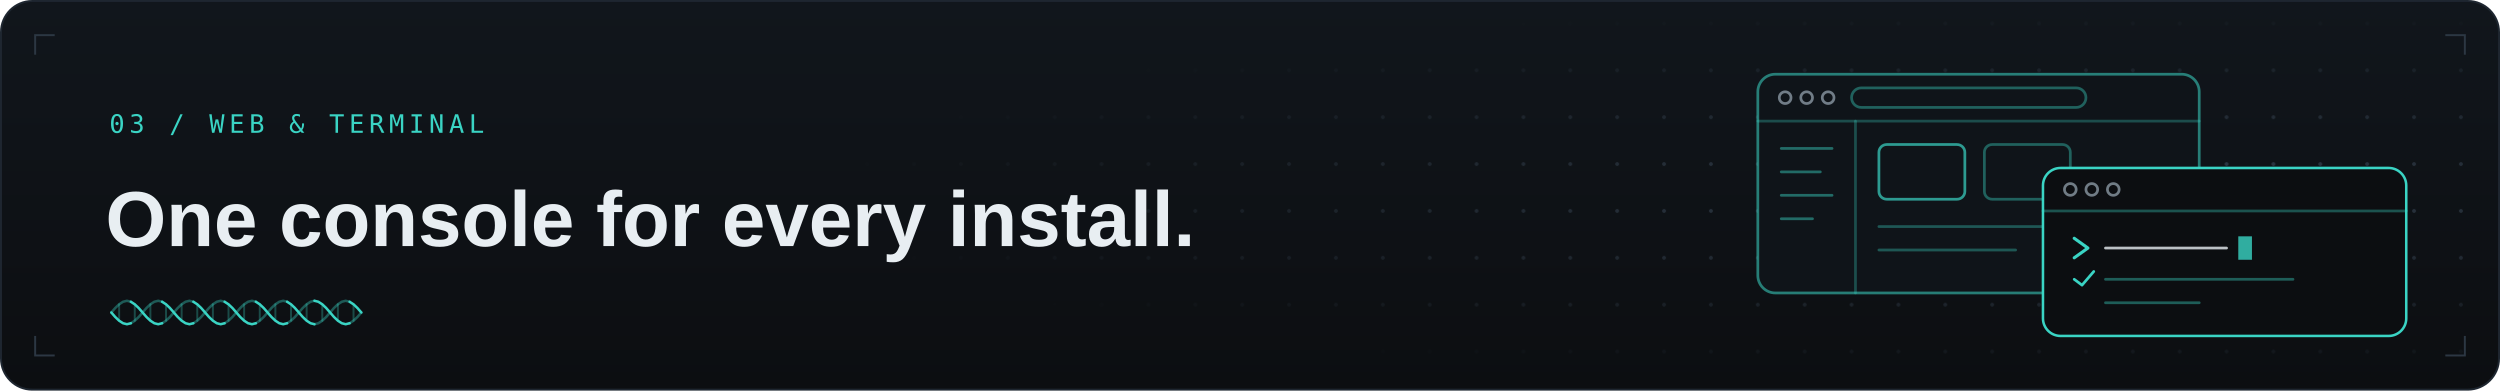
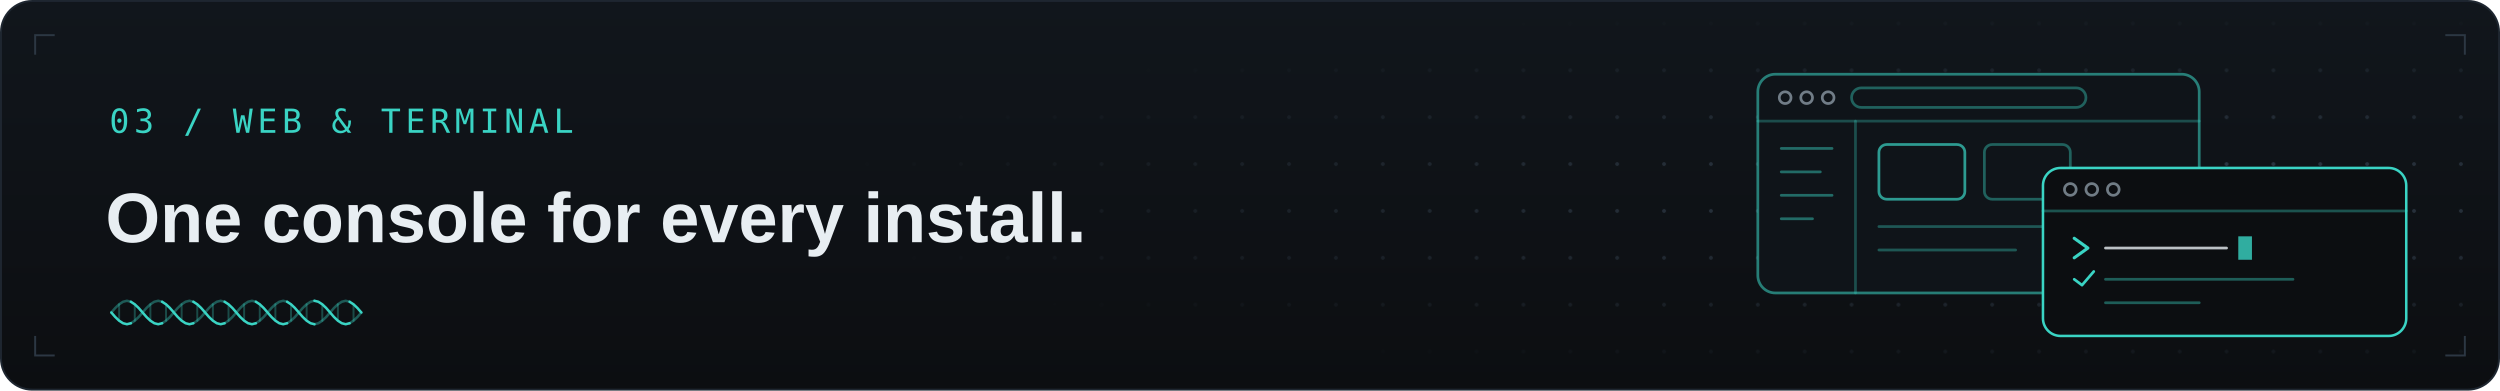
<svg xmlns="http://www.w3.org/2000/svg" viewBox="0 0 1280 200" width="1280" height="200" role="img" aria-label="Web and terminal — one console for every install">
  <style>
.w{font-family:"Segoe UI", -apple-system, "Helvetica Neue", Arial, sans-serif;fill:#E8EEF2}
.m{font-family:ui-monospace, SFMono-Regular, Menlo, Consolas, monospace}
- .gl,.pu{fill:none;stroke:#B6F5EC;stroke-linecap:round;opacity:0}
- .gl{stroke-width:2;stroke-dasharray:7 193;stroke-dashoffset:9}
- .pu{stroke-width:1.6;stroke-dasharray:3 197;stroke-dashoffset:5}
@media (prefers-reduced-motion:no-preference){
- .gl{opacity:.9;animation:run 7s linear infinite}
- .pu{opacity:.95;animation:run 4.5s cubic-bezier(.4,0,.3,1) infinite}
- .d1{animation-delay:.5s}.d2{animation-delay:1s}.d3{animation-delay:1.5s}.d4{animation-delay:2s}
- .rp{animation:rip 3.6s ease-out infinite}
.bl{animation:bl 1.2s steps(1) infinite}
- @keyframes run{to{stroke-dashoffset:-102}}
- @keyframes rip{0%,100%{opacity:1}50%{opacity:.35}}
@keyframes bl{50%{opacity:0}}
}
</style>
  <defs>
    <linearGradient id="bg" x1="0" y1="0" x2="0" y2="1">
      <stop offset="0" stop-color="#11161C" />
      <stop offset="1" stop-color="#0C0E11" />
    </linearGradient>
    <pattern id="dots" width="24" height="24" patternUnits="userSpaceOnUse">
      <circle cx="12" cy="12" r="1" fill="#303C49" />
    </pattern>
    <radialGradient id="fade" cx="0.83" cy="0.5" r="0.5">
      <stop offset="0" stop-color="#fff" />
      <stop offset="1" stop-color="#fff" stop-opacity="0" />
    </radialGradient>
    <mask id="mk">
      <rect width="1280" height="200" fill="url(#fade)" />
    </mask>
  </defs>
  <rect x=".5" y=".5" width="1279" height="199" rx="16" fill="url(#bg)" stroke="#1E2630" />
  <rect width="1280" height="200" fill="url(#dots)" mask="url(#mk)" />
  <path d="M28,18H18V28M1252,18H1262V28M28,182H18V172M1252,182H1262V172" fill="none" stroke="#2C3743" />
-   <text class="m" x="56" y="68" font-size="13" fill="#3AD4C4" letter-spacing="2.4">03 / WEB &amp; TERMINAL</text>
-   <text class="w" x="54" y="126" font-size="40" font-weight="600">One console for every install.</text>
+   <text class="m" x="56" y="68" font-size="17" fill="#3AD4C4" letter-spacing="2.4">03 / WEB &amp; TERMINAL</text>
+   <text class="w" x="54" y="124" font-size="36" font-weight="600">One console for every install.</text>
  <g fill="none" stroke="#3AD4C4" stroke-linecap="round" stroke-linejoin="round">
    <path d="M61,164.2L61,155.8M69,164.2L69,155.8M77,155.8L77,164.2M85,155.8L85,164.2M93,164.2L93,155.8M101,164.2L101,155.8M109,155.8L109,164.2M117,155.8L117,164.2M125,164.2L125,155.8M133,164.2L133,155.8M141,155.8L141,164.2M149,155.8L149,164.2M157,164.2L157,155.8M165,164.2L165,155.8M173,155.8L173,164.2M181,155.8L181,164.2" stroke-width="1" opacity=".3" />
    <g stroke-width="1.3">
      <path d="M57,160L59,162.3L61,164.2L63,165.5L65,166L67,165.5" opacity="1" />
      <path d="M67,165.5L69,164.2L71,162.3L73,160L75,157.7L77,155.8L79,154.5L81,154L83,154.5" opacity="0.38" />
      <path d="M83,154.5L85,155.8L87,157.7L89,160L91,162.3L93,164.2L95,165.5L97,166L99,165.5" opacity="1" />
      <path d="M99,165.5L101,164.2L103,162.3L105,160L107,157.7L109,155.8L111,154.5L113,154L115,154.5" opacity="0.38" />
      <path d="M115,154.5L117,155.8L119,157.7L121,160L123,162.3L125,164.2L127,165.5L129,166L131,165.5" opacity="1" />
      <path d="M131,165.5L133,164.2L135,162.3L137,160L139,157.7L141,155.8L143,154.5L145,154L147,154.5" opacity="0.38" />
      <path d="M147,154.5L149,155.8L151,157.7L153,160L155,162.3L157,164.2L159,165.5L161,166" opacity="1" />
      <path d="M161,166L163,165.5L165,164.2L167,162.3L169,160L171,157.7L173,155.8L175,154.5L177,154L179,154.5" opacity="0.38" />
      <path d="M179,154.5L181,155.8L183,157.7L185,160" opacity="1" />
      <path d="M57,160L59,157.7L61,155.8L63,154.5L65,154L67,154.5" opacity="0.38" />
      <path d="M67,154.5L69,155.8L71,157.7L73,160L75,162.3L77,164.2L79,165.5L81,166L83,165.5" opacity="1" />
      <path d="M83,165.5L85,164.2L87,162.3L89,160L91,157.7L93,155.8L95,154.5L97,154L99,154.5" opacity="0.38" />
      <path d="M99,154.5L101,155.8L103,157.7L105,160L107,162.3L109,164.2L111,165.5L113,166L115,165.5" opacity="1" />
      <path d="M115,165.5L117,164.2L119,162.3L121,160L123,157.7L125,155.8L127,154.5L129,154L131,154.5" opacity="0.38" />
      <path d="M131,154.5L133,155.8L135,157.7L137,160L139,162.3L141,164.2L143,165.5L145,166L147,165.5" opacity="1" />
      <path d="M147,165.5L149,164.2L151,162.3L153,160L155,157.7L157,155.8L159,154.5L161,154" opacity="0.38" />
      <path d="M161,154L163,154.5L165,155.8L167,157.7L169,160L171,162.3L173,164.2L175,165.5L177,166L179,165.5" opacity="1" />
      <path d="M179,165.5L181,164.2L183,162.3L185,160" opacity="0.38" />
    </g>
  </g>
  <g fill="none" stroke-width="1.4" stroke="#3AD4C4" stroke-linecap="round" stroke-linejoin="round">
    <rect x="900" y="38" width="226" height="112" rx="9" fill="#0F1419" stroke-opacity=".55" />
    <path d="M900,62h226" opacity=".3" />
    <rect x="948" y="45" width="120" height="10" rx="5" opacity=".4" />
    <g stroke="#8A97A3" opacity=".8">
      <circle cx="914" cy="50" r="3" />
      <circle cx="925" cy="50" r="3" />
      <circle cx="936" cy="50" r="3" />
    </g>
    <path d="M950,62v88" opacity=".3" />
    <path d="M912,76h26M912,88h20M912,100h26M912,112h16" opacity=".45" />
    <rect x="962" y="74" width="44" height="28" rx="4" opacity=".7" />
    <rect x="1016" y="74" width="44" height="28" rx="4" opacity=".4" />
    <path d="M962,116h98M962,128h70" opacity=".35" />
    <rect x="1046" y="86" width="186" height="86" rx="9" fill="#0C0E11" stroke-width="1.3" />
    <path d="M1046,108h186" opacity=".35" />
    <g stroke="#8A97A3" opacity=".8">
      <circle cx="1060" cy="97" r="3" />
      <circle cx="1071" cy="97" r="3" />
      <circle cx="1082" cy="97" r="3" />
    </g>
    <path d="M1062,122l7,5l-7,5" stroke-width="1.6" />
    <path d="M1078,127h62" stroke="#E8EEF2" opacity=".8" />
    <path d="M1078,143h96M1078,155h48" opacity=".4" />
    <path d="M1062,143l4,3l6,-7" stroke-width="1.4" />
  </g>
  <rect class="bl" x="1146" y="121" width="7" height="12" fill="#3AD4C4" opacity=".8" />
</svg>
